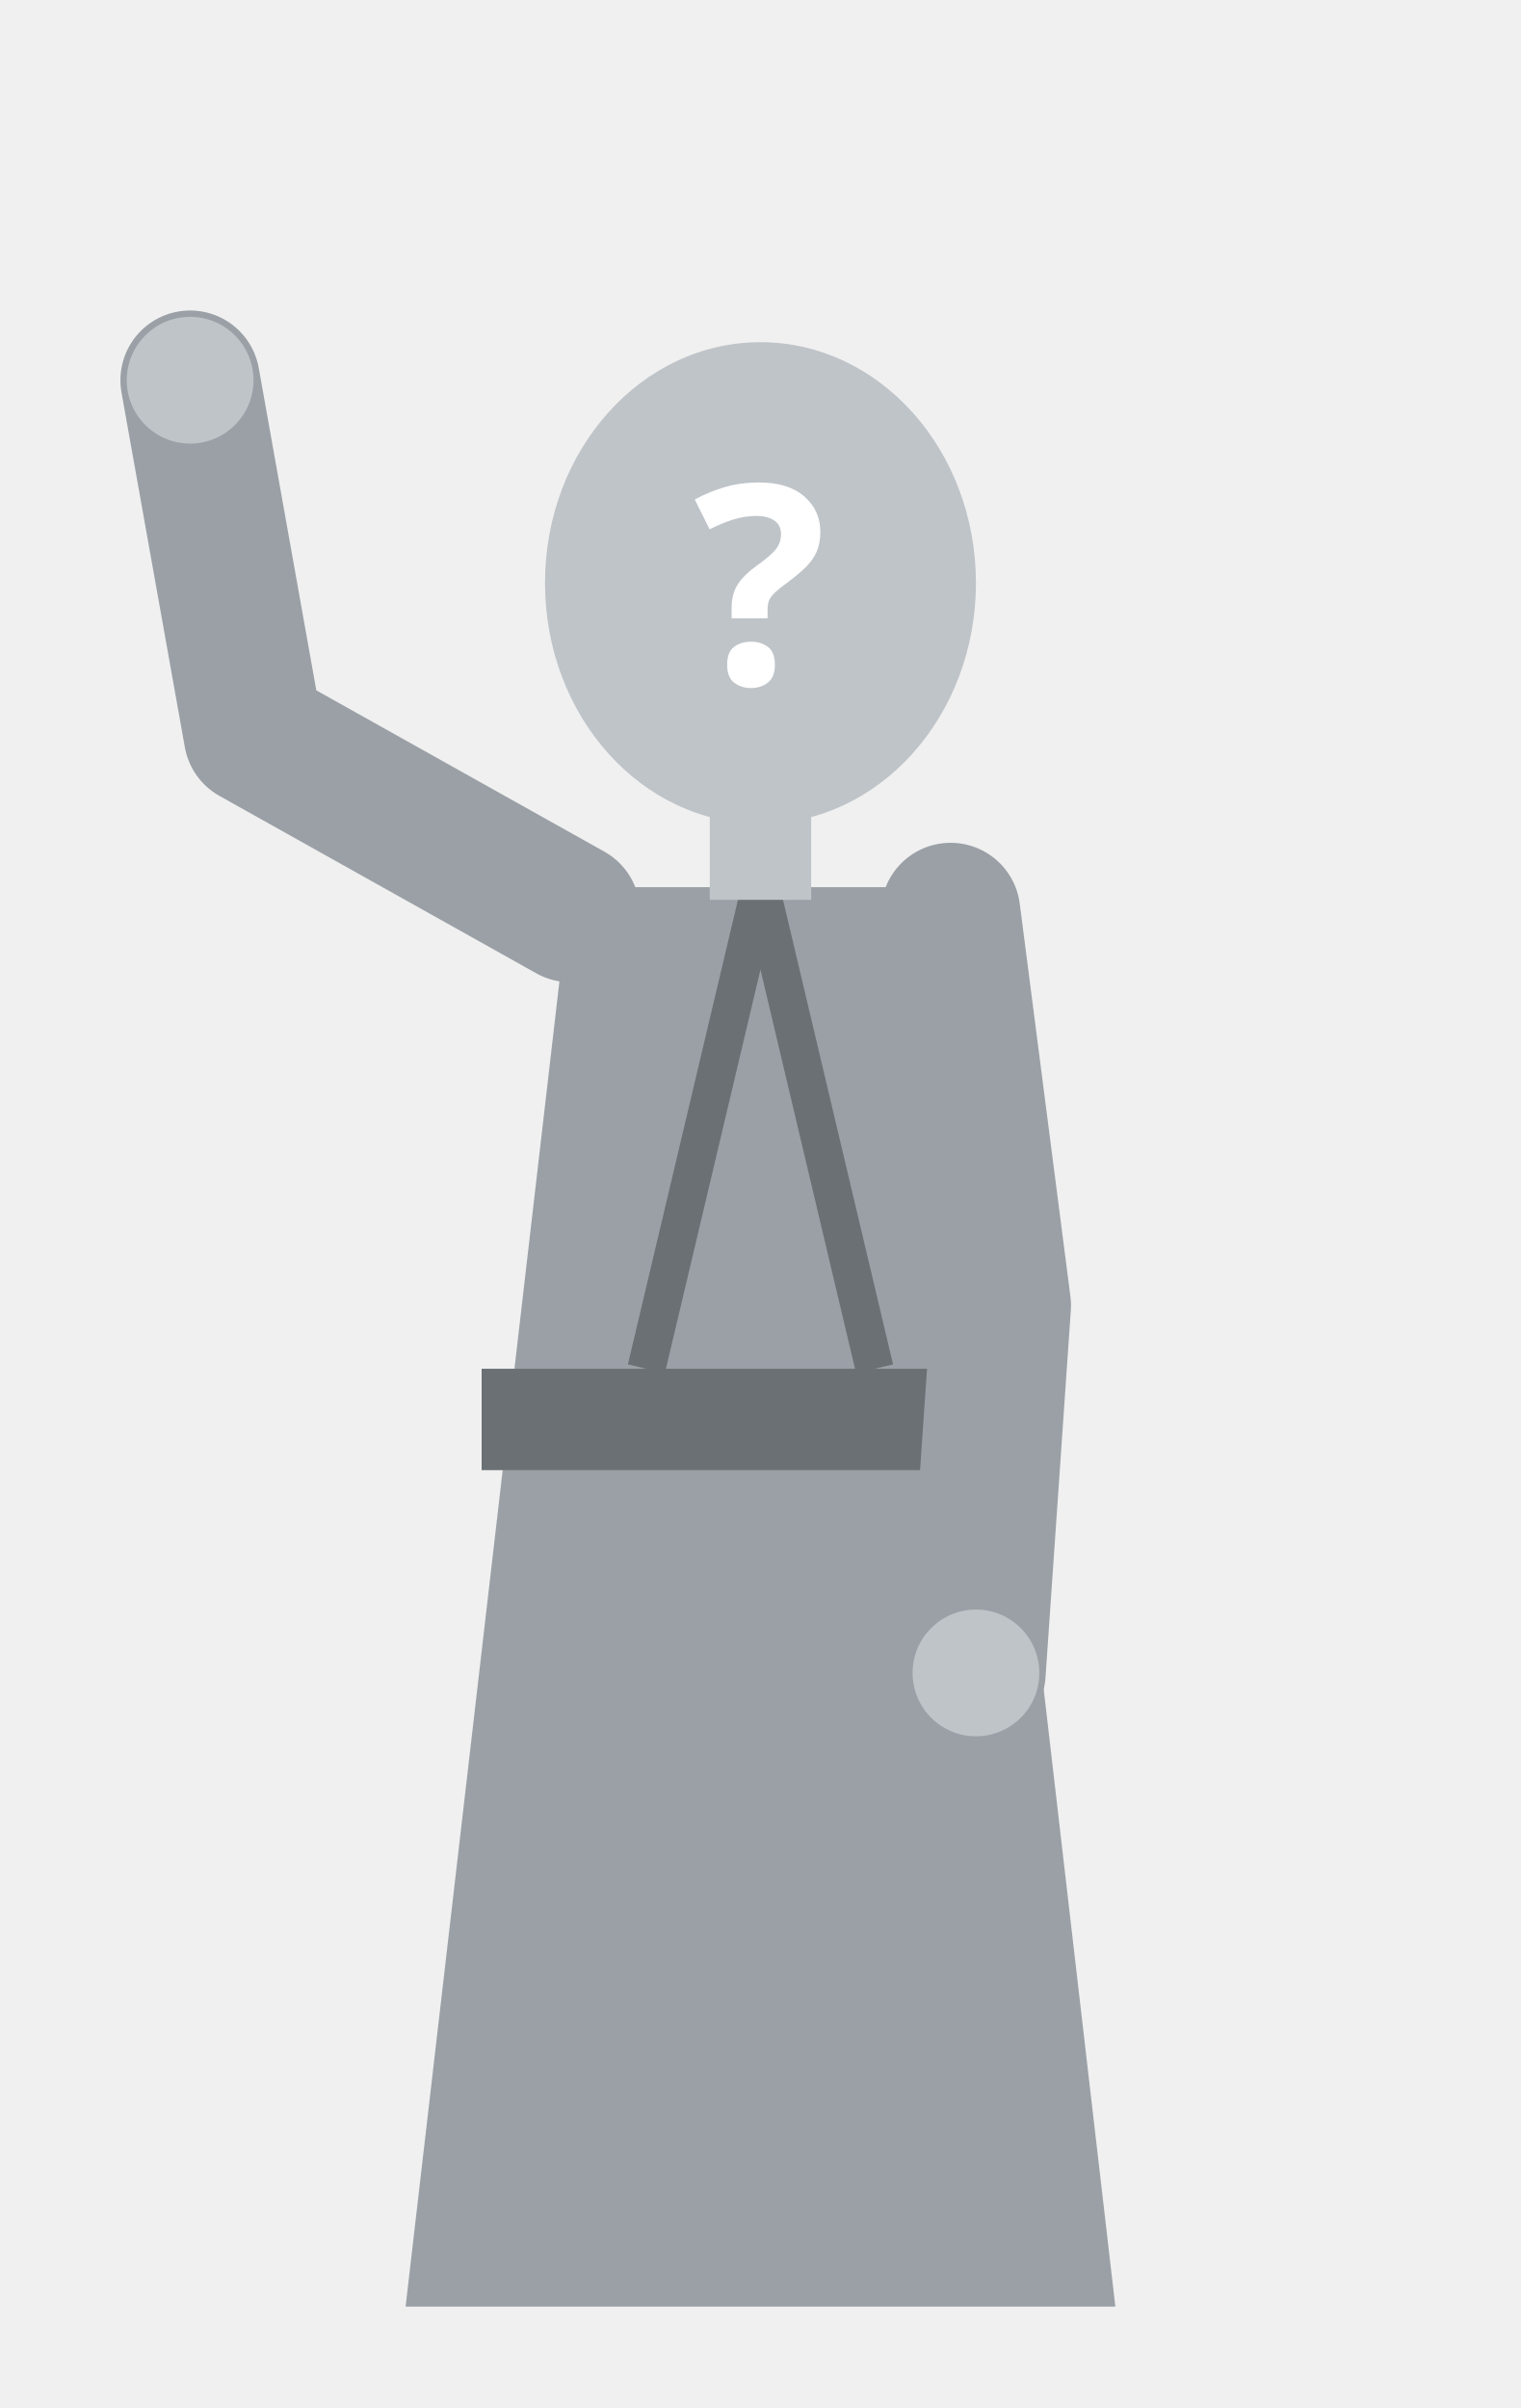
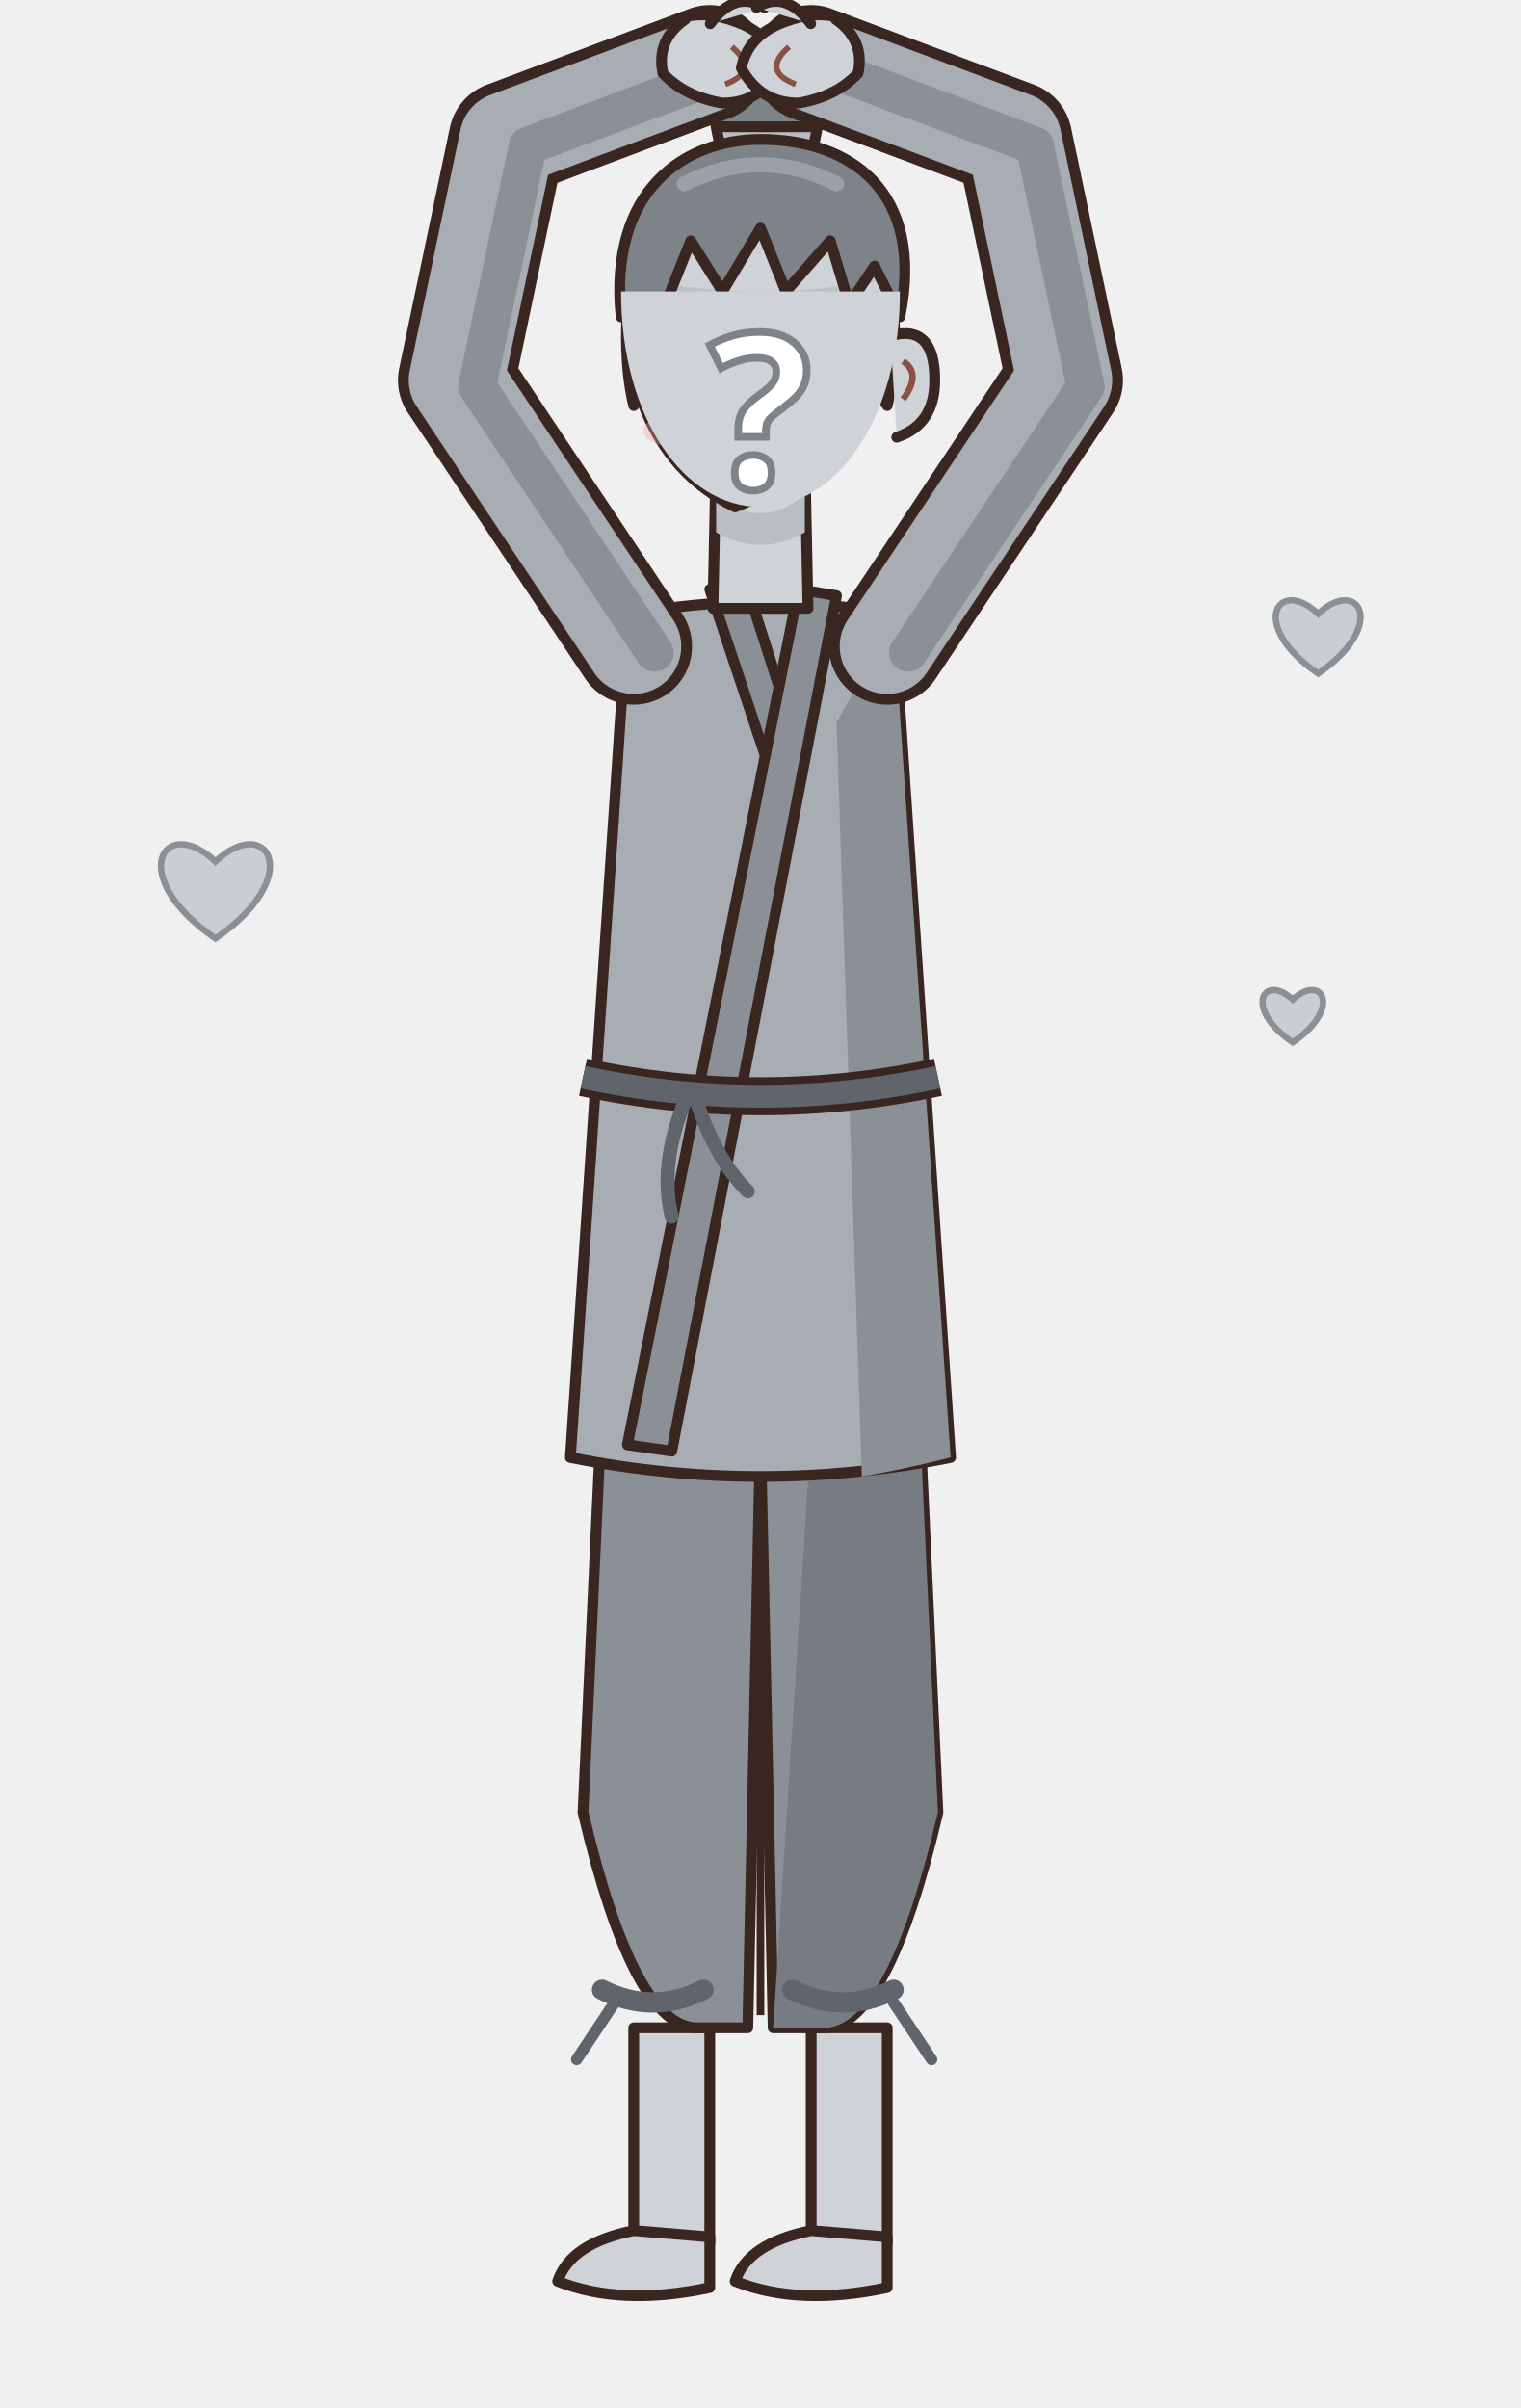
<svg xmlns="http://www.w3.org/2000/svg" width="240" height="380" viewBox="0 -20 240 380">
-   <path d="M90 120 L150 120 L176 344 L64 344 Z" fill="#9aa0a6" />
-   <path d="M120 120 L102 196 M120 120 L138 196" stroke="#6b7075" stroke-width="6" fill="none" />
-   <rect x="76" y="196" width="88" height="16" fill="#6b7075" />
-   <rect x="112" y="100" width="16" height="22" fill="#bfc4c9" />
-   <ellipse cx="120" cy="72" rx="34" ry="38" fill="#bfc4c9" />
-   <text x="120" y="88" font-size="44" font-family="sans-serif" font-weight="bold" fill="#fff" text-anchor="middle">?</text>
-   <polyline points="90,124 40,96 30,40" fill="none" stroke="#9aa0a6" stroke-width="22" stroke-linecap="round" stroke-linejoin="round" />
-   <circle cx="30" cy="40" r="10" fill="#bfc4c9" />
-   <polyline points="150,124 158,186 154,244" fill="none" stroke="#9aa0a6" stroke-width="22" stroke-linecap="round" stroke-linejoin="round" />
-   <circle cx="154" cy="244" r="10" fill="#bfc4c9" />
+   <defs>
+     <linearGradient id="iris" x1="0" y1="0" x2="0" y2="1">
+       <stop offset=".15" stop-color="#5a5e62" />
+       <stop offset="1" stop-color="#9aa0a6" />
+     </linearGradient>
+   </defs>
+   <path d="M100 300 L100 334 L112 334 L112 300 Z" fill="#cfd3d7" stroke="#3a2620" stroke-width="1.7" stroke-linejoin="round" stroke-linecap="round" />
+   <path d="M128 300 L128 334 L140 334 L140 300 Z" fill="#cfd3d7" stroke="#3a2620" stroke-width="1.7" stroke-linejoin="round" stroke-linecap="round" />
+   <path d="M100 332 q-10 2 -12 8 q10 4 24 1 v-8 z" fill="#cfd3d7" stroke="#3a2620" stroke-width="1.7" stroke-linejoin="round" stroke-linecap="round" />
+   <path d="M128 332 q-10 2 -12 8 q10 4 24 1 v-8 z" fill="#cfd3d7" stroke="#3a2620" stroke-width="1.7" stroke-linejoin="round" stroke-linecap="round" />
+   <path d="M96 180 L92 266 Q100 300 110 300 L118 300 L120 206 L122 300 L130 300 Q140 300 148 266 L144 180 Z" fill="#8a9096" stroke="#3a2620" stroke-width="1.7" stroke-linejoin="round" stroke-linecap="round" />
+   <path d="M128 206 L122 300 L130 300 Q140 300 148 266 L144 180 L136 184 Z" fill="#767c82" />
+   <path d="M120 206 V298" stroke="#3a2620" stroke-width="1.2" />
+   <path d="M95 294 q8 4 16 0 M125 294 q8 4 16 0" stroke="#5f656b" stroke-width="3.2" fill="none" stroke-linecap="round" />
+   <path d="M97 296 q-4 6 -6 9 M141 296 q4 6 6 9" stroke="#5f656b" stroke-width="1.8" fill="none" stroke-linecap="round" />
+   <path d="M99 77 Q120 73 141 77 L150 210 Q120 216 90 210 Z" fill="#a7adb3" stroke="#3a2620" stroke-width="1.7" stroke-linejoin="round" stroke-linecap="round" />
+   <path d="M132 94 L141 78 L150 210 Q142 212 136 213 Z" fill="#8a9096" />
+   <path d="M112 73 L121 100 L126 98 L118 73 Z" fill="#8a9096" stroke="#3a2620" stroke-width="1.7" stroke-linejoin="round" stroke-linecap="round" />
+   <path d="M126 73 L132 74 L106 209 L99 208 Z" fill="#8a9096" stroke="#3a2620" stroke-width="1.7" stroke-linejoin="round" stroke-linecap="round" />
+   <path d="M92 150 Q120 156 148 150" stroke="#3a2620" stroke-width="6" fill="none" />
+   <path d="M92 150 Q120 156 148 150" stroke="#5f656b" stroke-width="3.6" fill="none" />
+   <path d="M108 154 q-4 10 -2 18 M110 154 q3 9 8 14" stroke="#5f656b" stroke-width="2.2" fill="none" stroke-linecap="round" />
+   <path d="M113 52 L112.5 76 L127.5 76 L127 52 Z" fill="#cfd3d7" stroke="#3a2620" stroke-width="1.7" stroke-linejoin="round" stroke-linecap="round" />
+   <path d="M113 58 q7 6 14 0 v6 q-7 4 -14 0 z" fill="#b9bec3" />
+   <path d="M100 20 C98 32 99 40 100 44 L104 38 Z M140 20 C142 32 141 40 140 44 L136 38 Z" fill="#7d8389" stroke="#3a2620" stroke-width="1.7" stroke-linejoin="round" stroke-linecap="round" />
+   <path d="M140.5 33 q7 -2 7 7 q0 7 -6 9" fill="#cfd3d7" stroke="#3a2620" stroke-width="1.7" stroke-linejoin="round" stroke-linecap="round" />
+   <path d="M142.5 37 q3 2 0 6" stroke="#8a5040" stroke-width="1" fill="none" />
+   <path d="M99 24 C98 41 103.6 54 116 60 C131.6 54 142 41 141 24 C141 4 99 4 99 24 Z" fill="#cfd3d7" stroke="#3a2620" stroke-width="1.7" stroke-linejoin="round" stroke-linecap="round" />
+   <path d="M101 24 q19 9 38 0 q-19 4 -38 0 z" fill="#b9bec3" opacity=".8" />
+   <g transform="translate(107 38) scale(0.861 1.05)">
+     <path d="M-6.5 -4 q6.5 -3 13 0 v9 q-6.5 3 -13 0 z" fill="#fffaf4" />
+     <ellipse cx="-0.8" cy="0.5" rx="4.4" ry="6" fill="url(#iris)" />
+     <ellipse cx="-0.8" cy="2.6" rx="3.2" ry="3" fill="#ffffff" opacity=".22" />
+     <ellipse cx="-0.8" cy="0.8" rx="2" ry="3" fill="#1c100c" />
+     <circle cx="-2.4" cy="-2" r="1.6" fill="#fff" />
+     <circle cx="1" cy="3" r=".8" fill="#fff" />
+     <path d="M-7.5 -3.5 q7 -3.5 14 -0.5 " stroke="#3a2620" stroke-width="2.1" fill="none" stroke-linecap="round" />
+     <path d="M-4 5.5 q4 1.2 8 0" stroke="#3a2620" stroke-width=".9" fill="none" opacity=".7" />
+   </g>
+   <g transform="translate(126.6 38) scale(1.05 1.05)">
+     <path d="M-6.5 -4 q6.5 -3 13 0 v9 q-6.5 3 -13 0 z" fill="#fffaf4" />
+     <ellipse cx="-0.8" cy="0.5" rx="4.4" ry="6" fill="url(#iris)" />
+     <ellipse cx="-0.8" cy="2.6" rx="3.2" ry="3" fill="#ffffff" opacity=".22" />
+     <ellipse cx="-0.8" cy="0.8" rx="2" ry="3" fill="#1c100c" />
+     <circle cx="-2.4" cy="-2" r="1.6" fill="#fff" />
+     <circle cx="1" cy="3" r=".8" fill="#fff" />
+     <path d="M-7.5 -3.5 q7 -3.5 14 -0.5 " stroke="#3a2620" stroke-width="2.1" fill="none" stroke-linecap="round" />
+     <path d="M-4 5.5 q4 1.2 8 0" stroke="#3a2620" stroke-width=".9" fill="none" opacity=".7" />
+   </g>
+   <path d="M102 29 q5 -2.5 10 0" stroke="#7d8389" stroke-width="1.9" fill="none" stroke-linecap="round" />
+   <path d="M131.6 29 q-5 -2.5 -10 0" stroke="#7d8389" stroke-width="1.9" fill="none" stroke-linecap="round" />
+   <path d="M113.5 44 l-1.8 4.5 l2.2 .6" stroke="#8a5040" stroke-width="1.1" fill="none" stroke-linecap="round" stroke-linejoin="round" />
+   <path d="M110.5 52 q5 7 10 0 z" fill="#b8545a" stroke="#8a5040" stroke-width="1.2" stroke-linejoin="round" />
+   <path d="M113 55.5 q2.5 1.5 5 0" stroke="#f08b90" stroke-width="1.4" fill="none" />
+   <ellipse cx="107" cy="48" rx="5.5" ry="2.6" fill="#f4a0a0" opacity="0.35" />
+   <path d="M104 49 l2 -2.4 M107 49 l2 -2.4 M110 49 l2 -2.4" stroke="#e07a7a" stroke-width=".8" opacity="0.35" />
+   <ellipse cx="126.6" cy="48" rx="5.5" ry="2.6" fill="#f4a0a0" opacity="0.35" />
+   <path d="M123.6 49 l2 -2.4 M126.6 49 l2 -2.4 M129.6 49 l2 -2.4" stroke="#e07a7a" stroke-width=".8" opacity="0.35" />
+   <ellipse cx="121" cy="-4" rx="9" ry="8" fill="#7d8389" stroke="#3a2620" stroke-width="1.7" stroke-linejoin="round" stroke-linecap="round" />
+   <path d="M113 0 h16 l-1 5 h-14 z" fill="#b8bdc2" stroke="#3a2620" stroke-width="1.7" stroke-linejoin="round" stroke-linecap="round" />
+   <path d="M98 30 C96 10 108 2 120 2 C134 2 146 10 142 30 L138 22 L134 28 L131 18 L124 26 L120 16 L114 26 L109 18 L105 28 Z" fill="#7d8389" stroke="#3a2620" stroke-width="1.7" stroke-linejoin="round" stroke-linecap="round" />
+   <path d="M108 9 q12 -6 24 0" stroke="#9aa0a6" stroke-width="2.4" fill="none" stroke-linecap="round" />
+   <polyline points="100,82 72,40 80,2 112,-10" fill="none" stroke="#3a2620" stroke-width="18.4" stroke-linecap="round" stroke-linejoin="round" />
+   <polyline points="100,82 72,40 80,2 112,-10" fill="none" stroke="#a7adb3" stroke-width="15" stroke-linecap="round" stroke-linejoin="round" />
+   <polyline points="103.3,83 75.3,41 83.3,3 115.3,-9" fill="none" stroke="#8a9096" stroke-width="6" stroke-linecap="round" stroke-linejoin="round" />
+   <polyline points="140,82 168,40 160,2 128,-10" fill="none" stroke="#3a2620" stroke-width="18.4" stroke-linecap="round" stroke-linejoin="round" />
+   <polyline points="140,82 168,40 160,2 128,-10" fill="none" stroke="#a7adb3" stroke-width="15" stroke-linecap="round" stroke-linejoin="round" />
+   <polyline points="143.3,83 171.3,41 163.3,3 131.3,-9" fill="none" stroke="#8a9096" stroke-width="6" stroke-linecap="round" stroke-linejoin="round" />
+   <g transform="translate(113 -10) rotate(10) scale(1 1)">
+     <path d="M-7 -6 q4 -2 9 -1 q6 1 8 6 q-2 6 -8 7 q-6 0 -10 -3 q-2 -5 2 -9 z" fill="#cfd3d7" stroke="#3a2620" stroke-width="1.7" stroke-linejoin="round" stroke-linecap="round" />
+     <path d="M-2 -6 q3 -6 8 -4" fill="#cfd3d7" stroke="#3a2620" stroke-width="1.7" stroke-linejoin="round" stroke-linecap="round" />
+     <path d="M2 -3 q5 3 0 6" stroke="#8a5040" stroke-width="0.9" fill="none" />
+   </g>
+   <g transform="translate(127 -10) rotate(170) scale(1 -1)">
+     <path d="M-7 -6 q4 -2 9 -1 q6 1 8 6 q-2 6 -8 7 q-6 0 -10 -3 q-2 -5 2 -9 z" fill="#cfd3d7" stroke="#3a2620" stroke-width="1.7" stroke-linejoin="round" stroke-linecap="round" />
+     <path d="M-2 -6 q3 -6 8 -4" fill="#cfd3d7" stroke="#3a2620" stroke-width="1.7" stroke-linejoin="round" stroke-linecap="round" />
+     <path d="M2 -3 q5 3 0 6" stroke="#8a5040" stroke-width="0.9" fill="none" />
+   </g>
+   <path d="M34 128.1 C19.6 118.2 25.9 108.3 34 115.95 C42.1 108.3 48.4 118.2 34 128.1 Z" fill="#c9ced3" stroke="#8a9096" stroke-width="1" />
+   <path d="M208 86.3 C196.8 78.6 201.7 70.9 208 76.85 C214.3 70.9 219.2 78.6 208 86.3 Z" fill="#c9ced3" stroke="#8a9096" stroke-width="1" />
+   <path d="M204 144.5 C196 139 199.5 133.5 204 137.75 C208.5 133.5 212 139 204 144.5 Z" fill="#c9ced3" stroke="#8a9096" stroke-width="1" />
+   <path d="M98 26 C98 46 108 60 120 60 C132 60 142 46 142 26 Z" fill="#cfd3d7" transform="translate(0 0)" />
+   <text x="120" y="57" font-size="34" font-family="sans-serif" font-weight="bold" fill="#ffffff" stroke="#7d8389" stroke-width="1.2" text-anchor="middle">?</text>
</svg>
